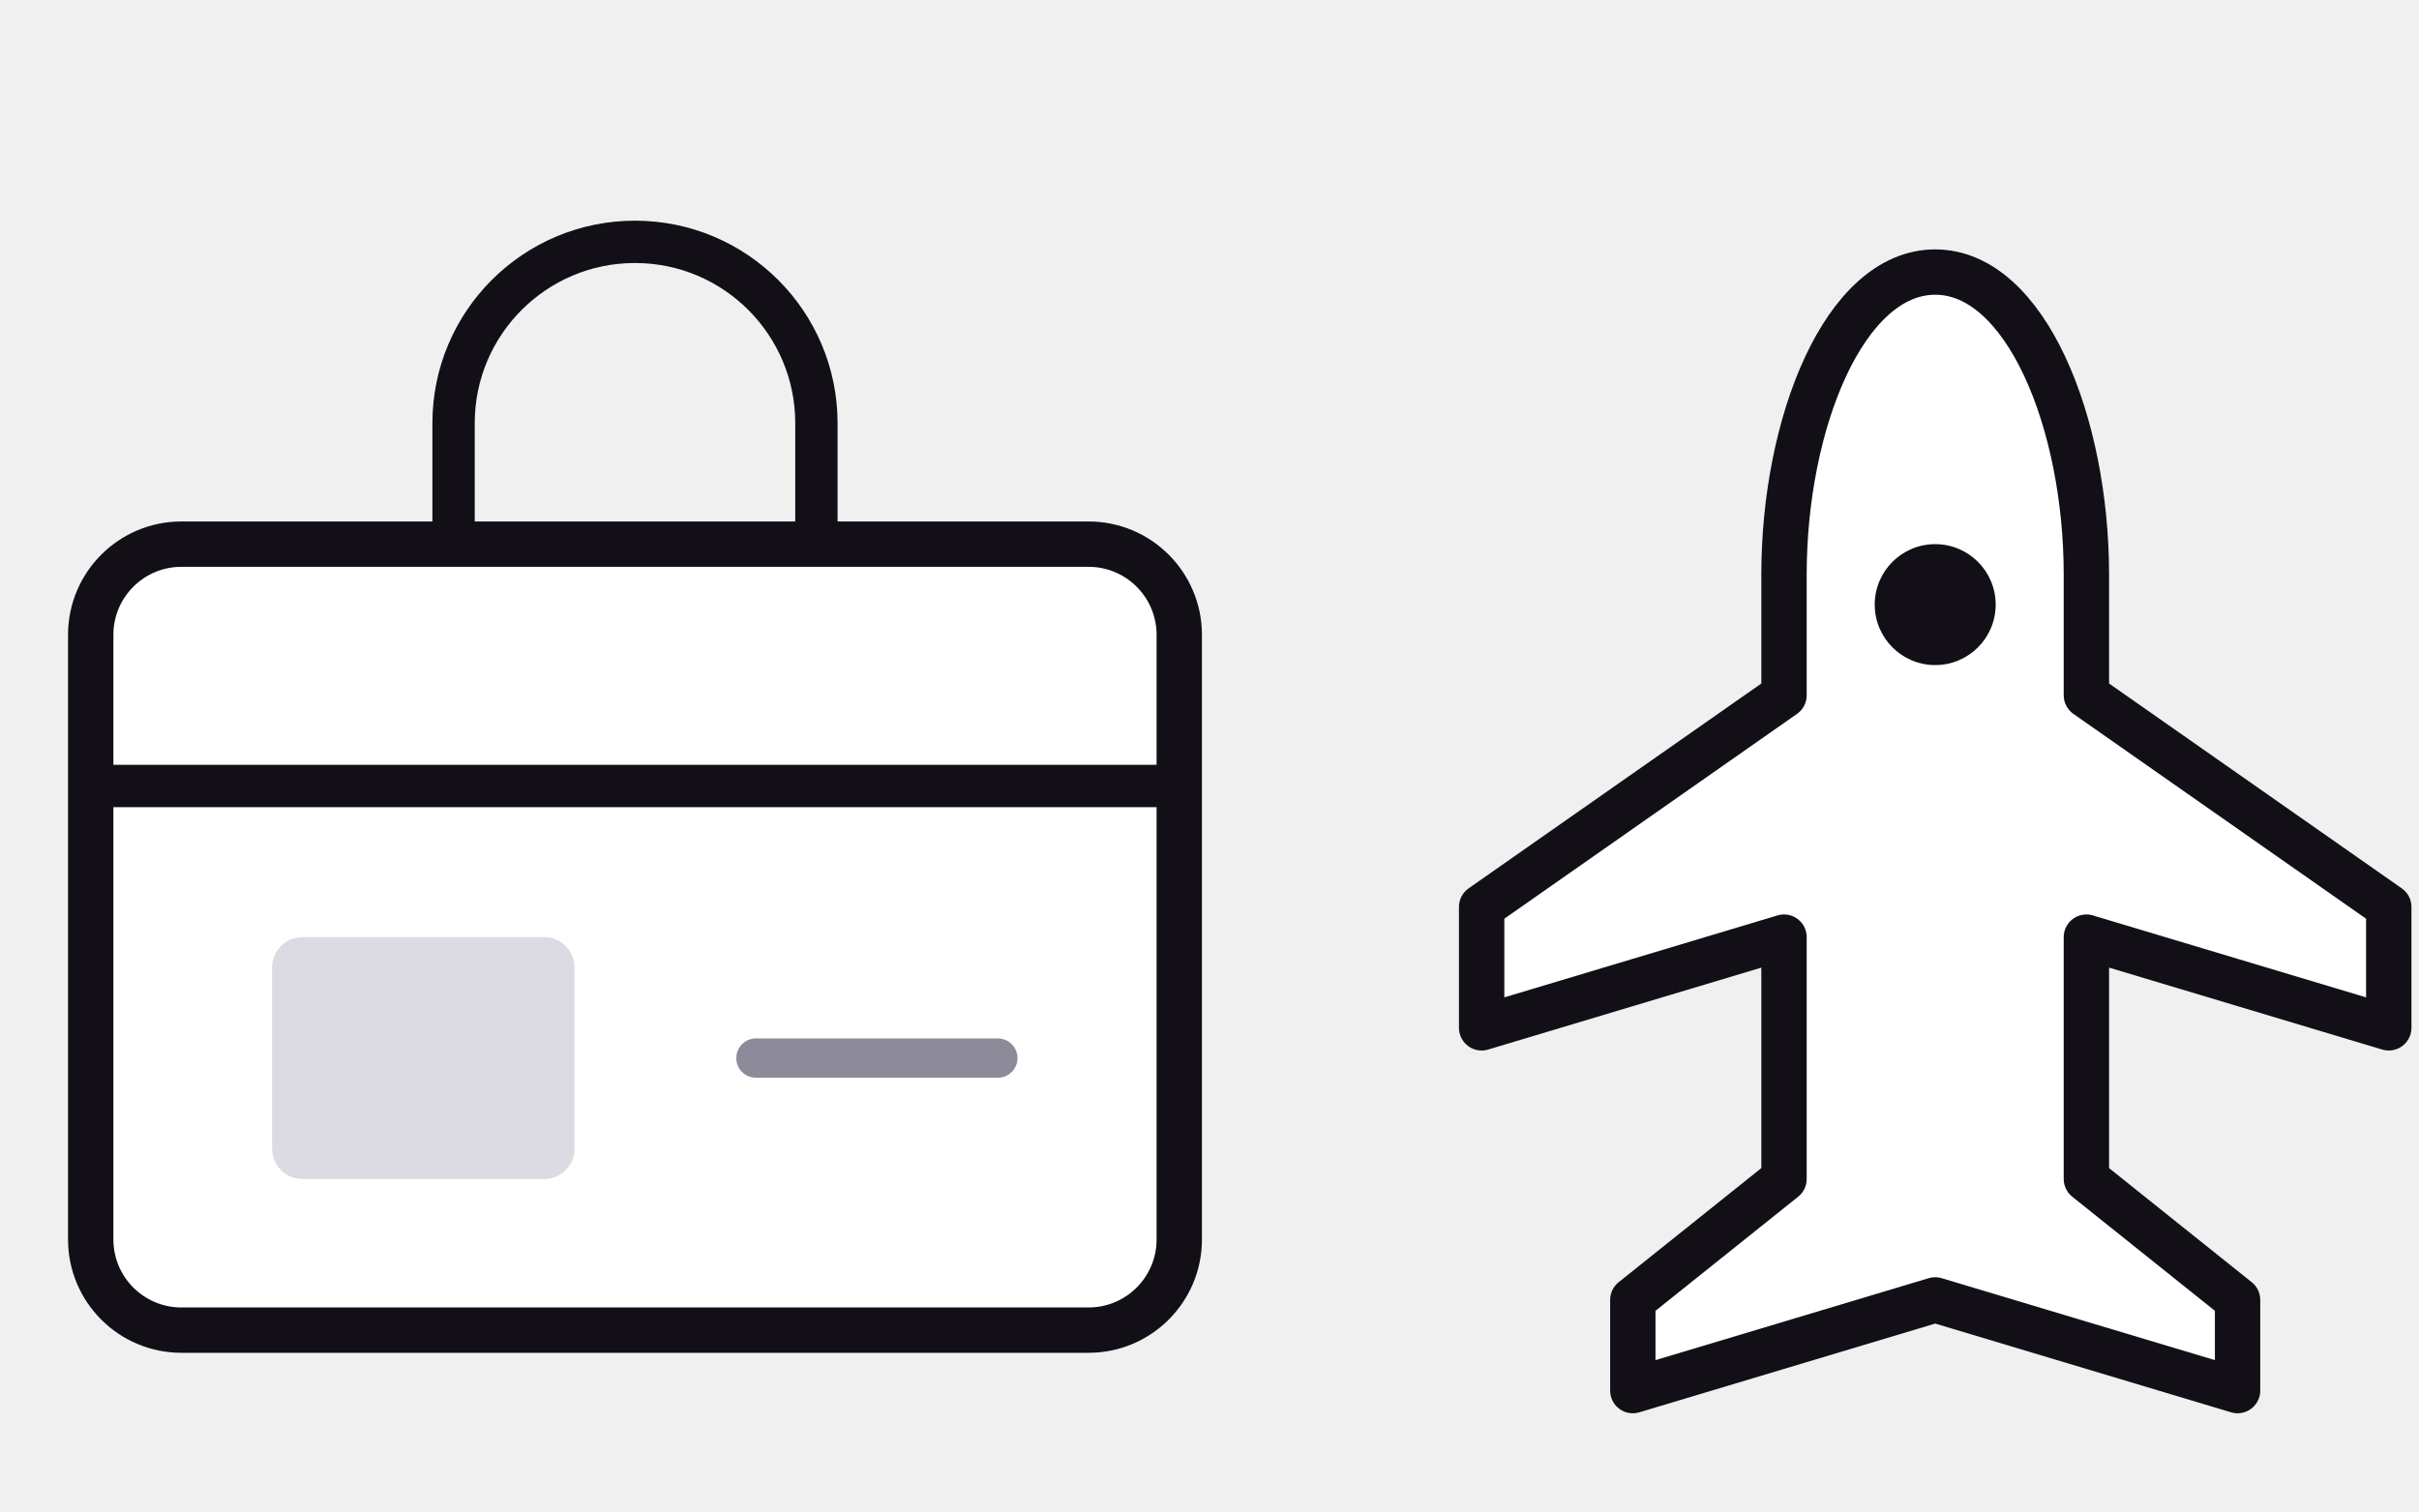
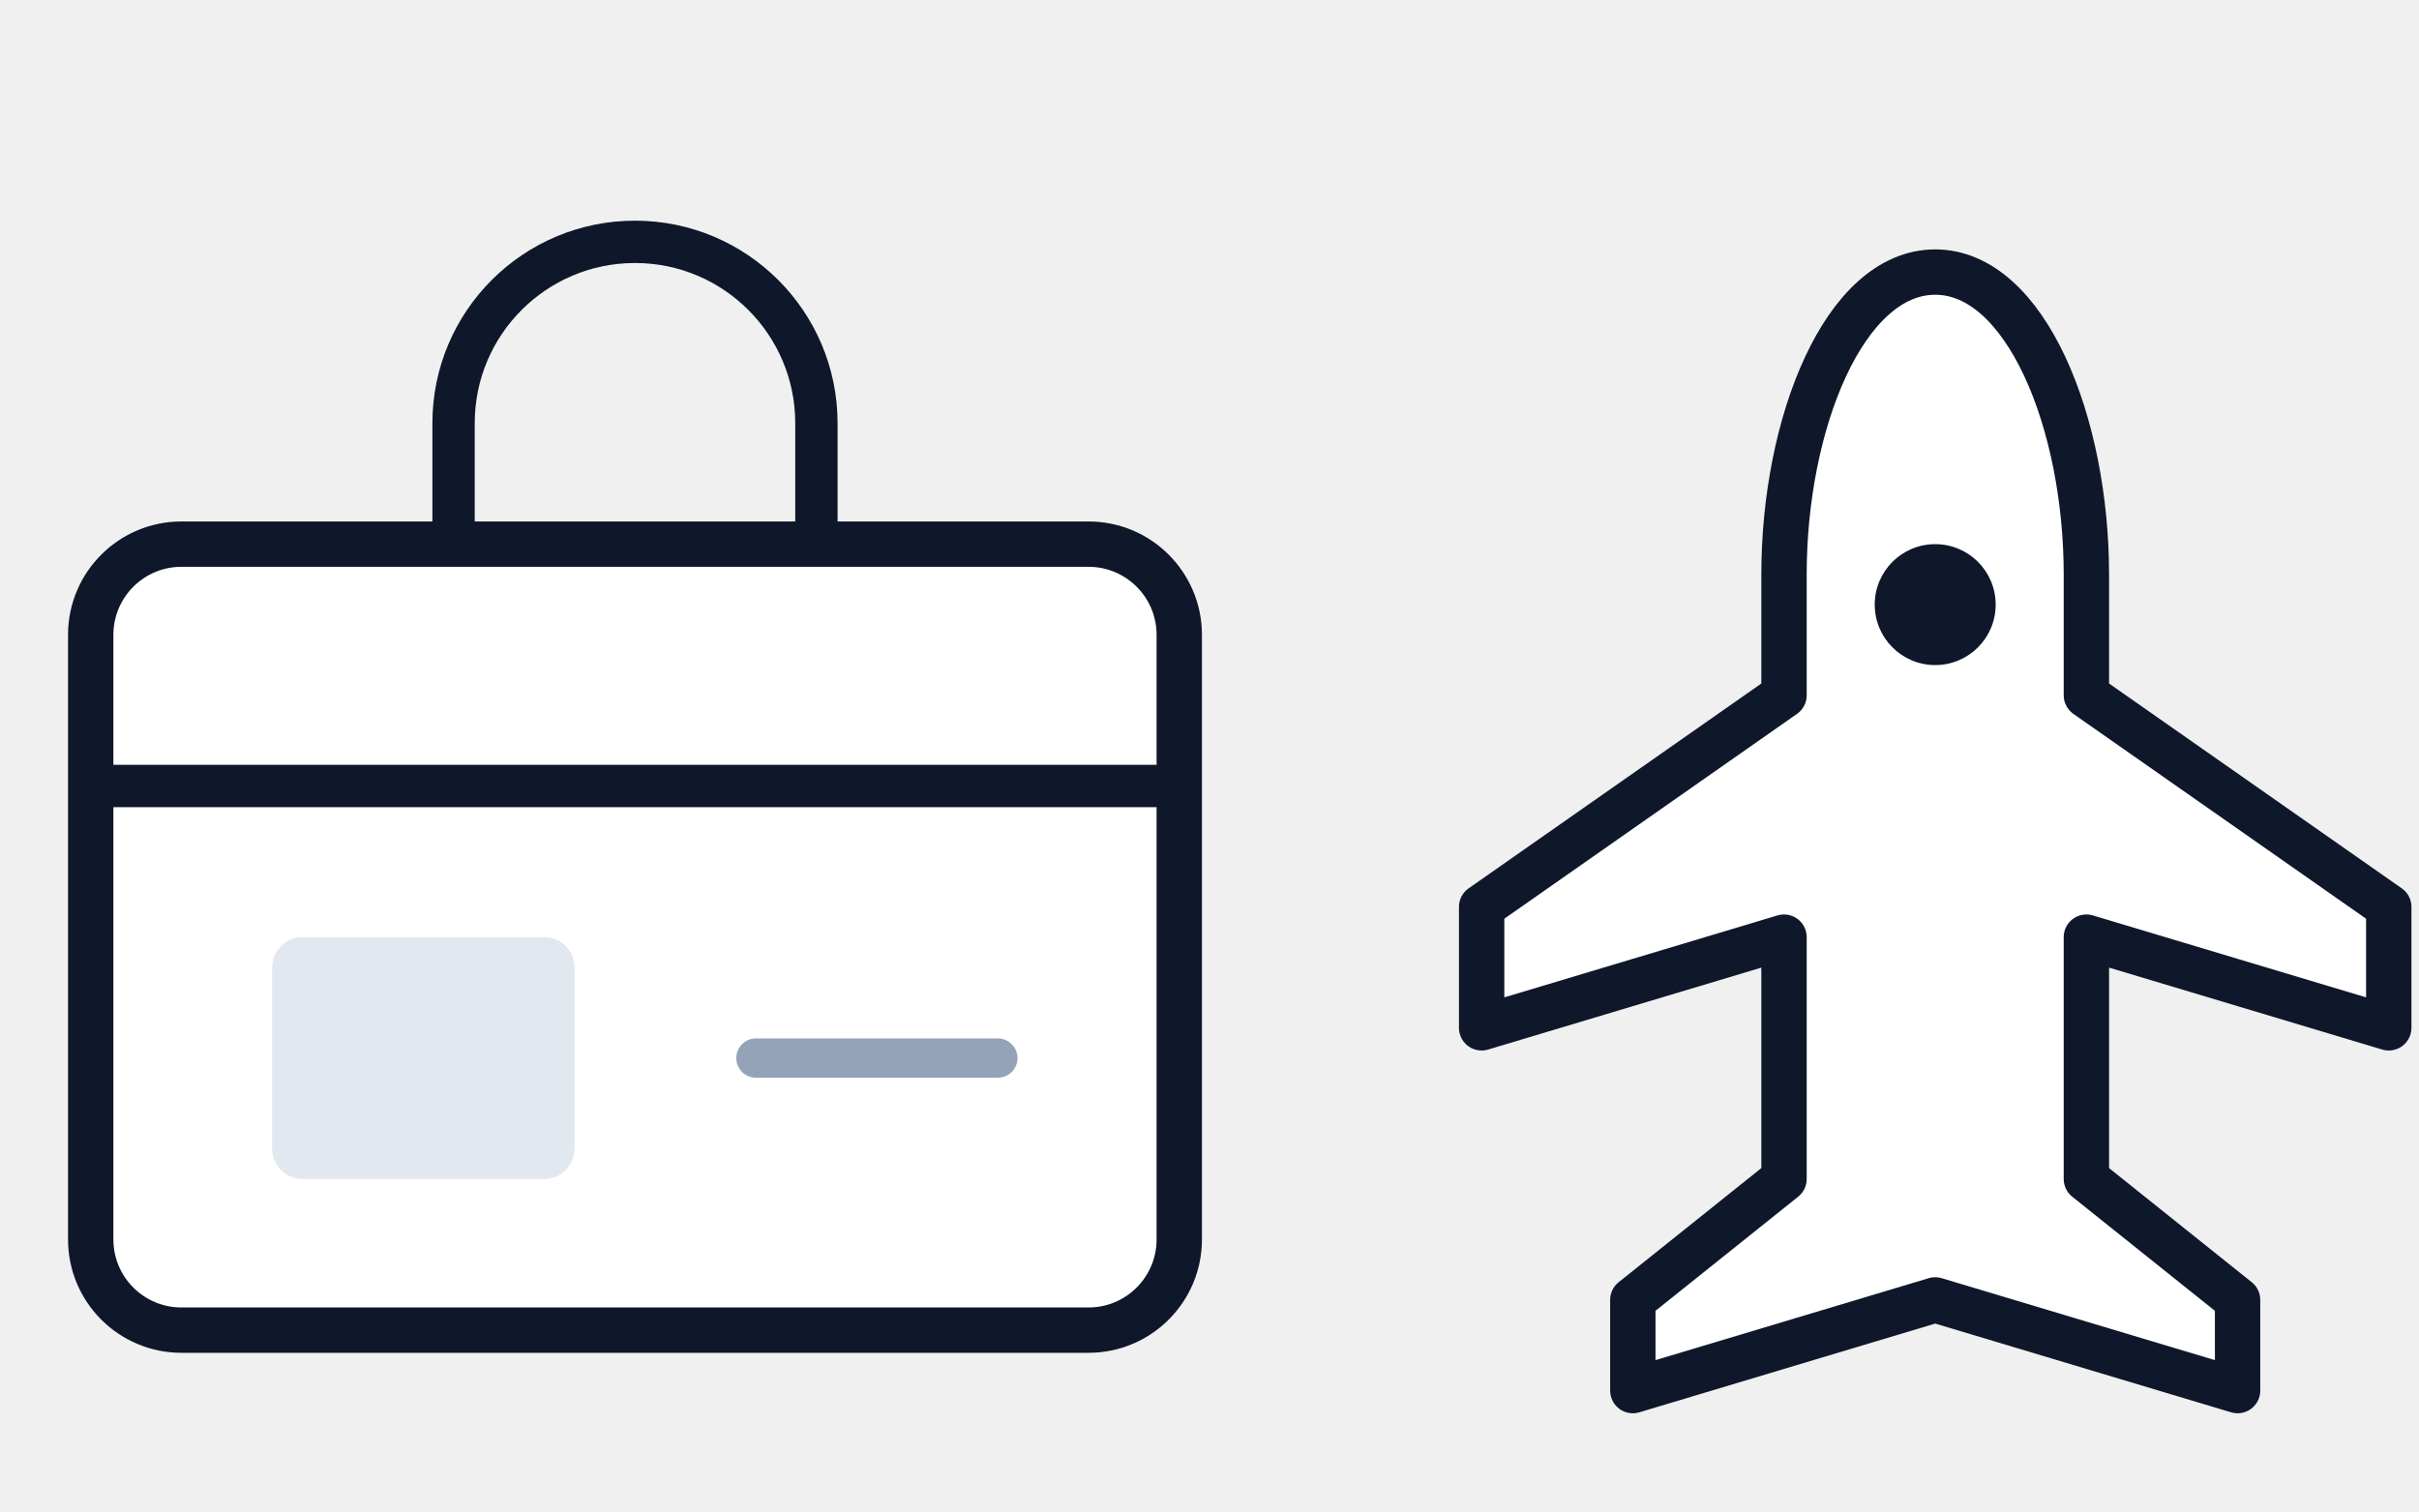
- <svg xmlns="http://www.w3.org/2000/svg" viewBox="0 0 160 100" width="160" height="100" fill="none" stroke="#121016" stroke-width="3" stroke-linecap="round" stroke-linejoin="round">
+ <svg xmlns="http://www.w3.org/2000/svg" viewBox="0 0 160 100" width="160" height="100" fill="none" stroke="#0f172a" stroke-width="3" stroke-linecap="round" stroke-linejoin="round">
  <path d="M30 36v-8a12 12 0 0 1 24 0v8" stroke-width="2.8" />
  <rect x="6" y="36" width="72" height="52" rx="6" fill="#ffffff" />
  <rect x="6" y="36" width="72" height="52" rx="6" stroke-width="2.8" />
  <path d="M6 52h72" stroke-width="2.8" />
-   <rect x="18" y="62" width="20" height="16" rx="2" fill="#dcdae2" stroke="none" />
-   <path d="M50 70h16" stroke="#8d8a99" stroke-width="2.6" />
+   <rect x="18" y="62" width="20" height="16" rx="2" fill="#e2e8f0" stroke="none" />
+   <path d="M50 70h16" stroke="#94a3b8" stroke-width="2.6" />
  <path d="M128 18c6 0 10 10 10 20v8l20 14v8l-20-6v16l10 8v6l-20-6-20 6v-6l10-8V62l-20 6v-8l20-14v-8c0-10 4-20 10-20z" fill="#ffffff" />
  <path d="M128 18c6 0 10 10 10 20v8l20 14v8l-20-6v16l10 8v6l-20-6-20 6v-6l10-8V62l-20 6v-8l20-14v-8c0-10 4-20 10-20z" stroke-width="2.8" />
-   <circle cx="128" cy="40" r="4" fill="#121016" stroke="none" />
+   <circle cx="128" cy="40" r="4" fill="#0f172a" stroke="none" />
</svg>
